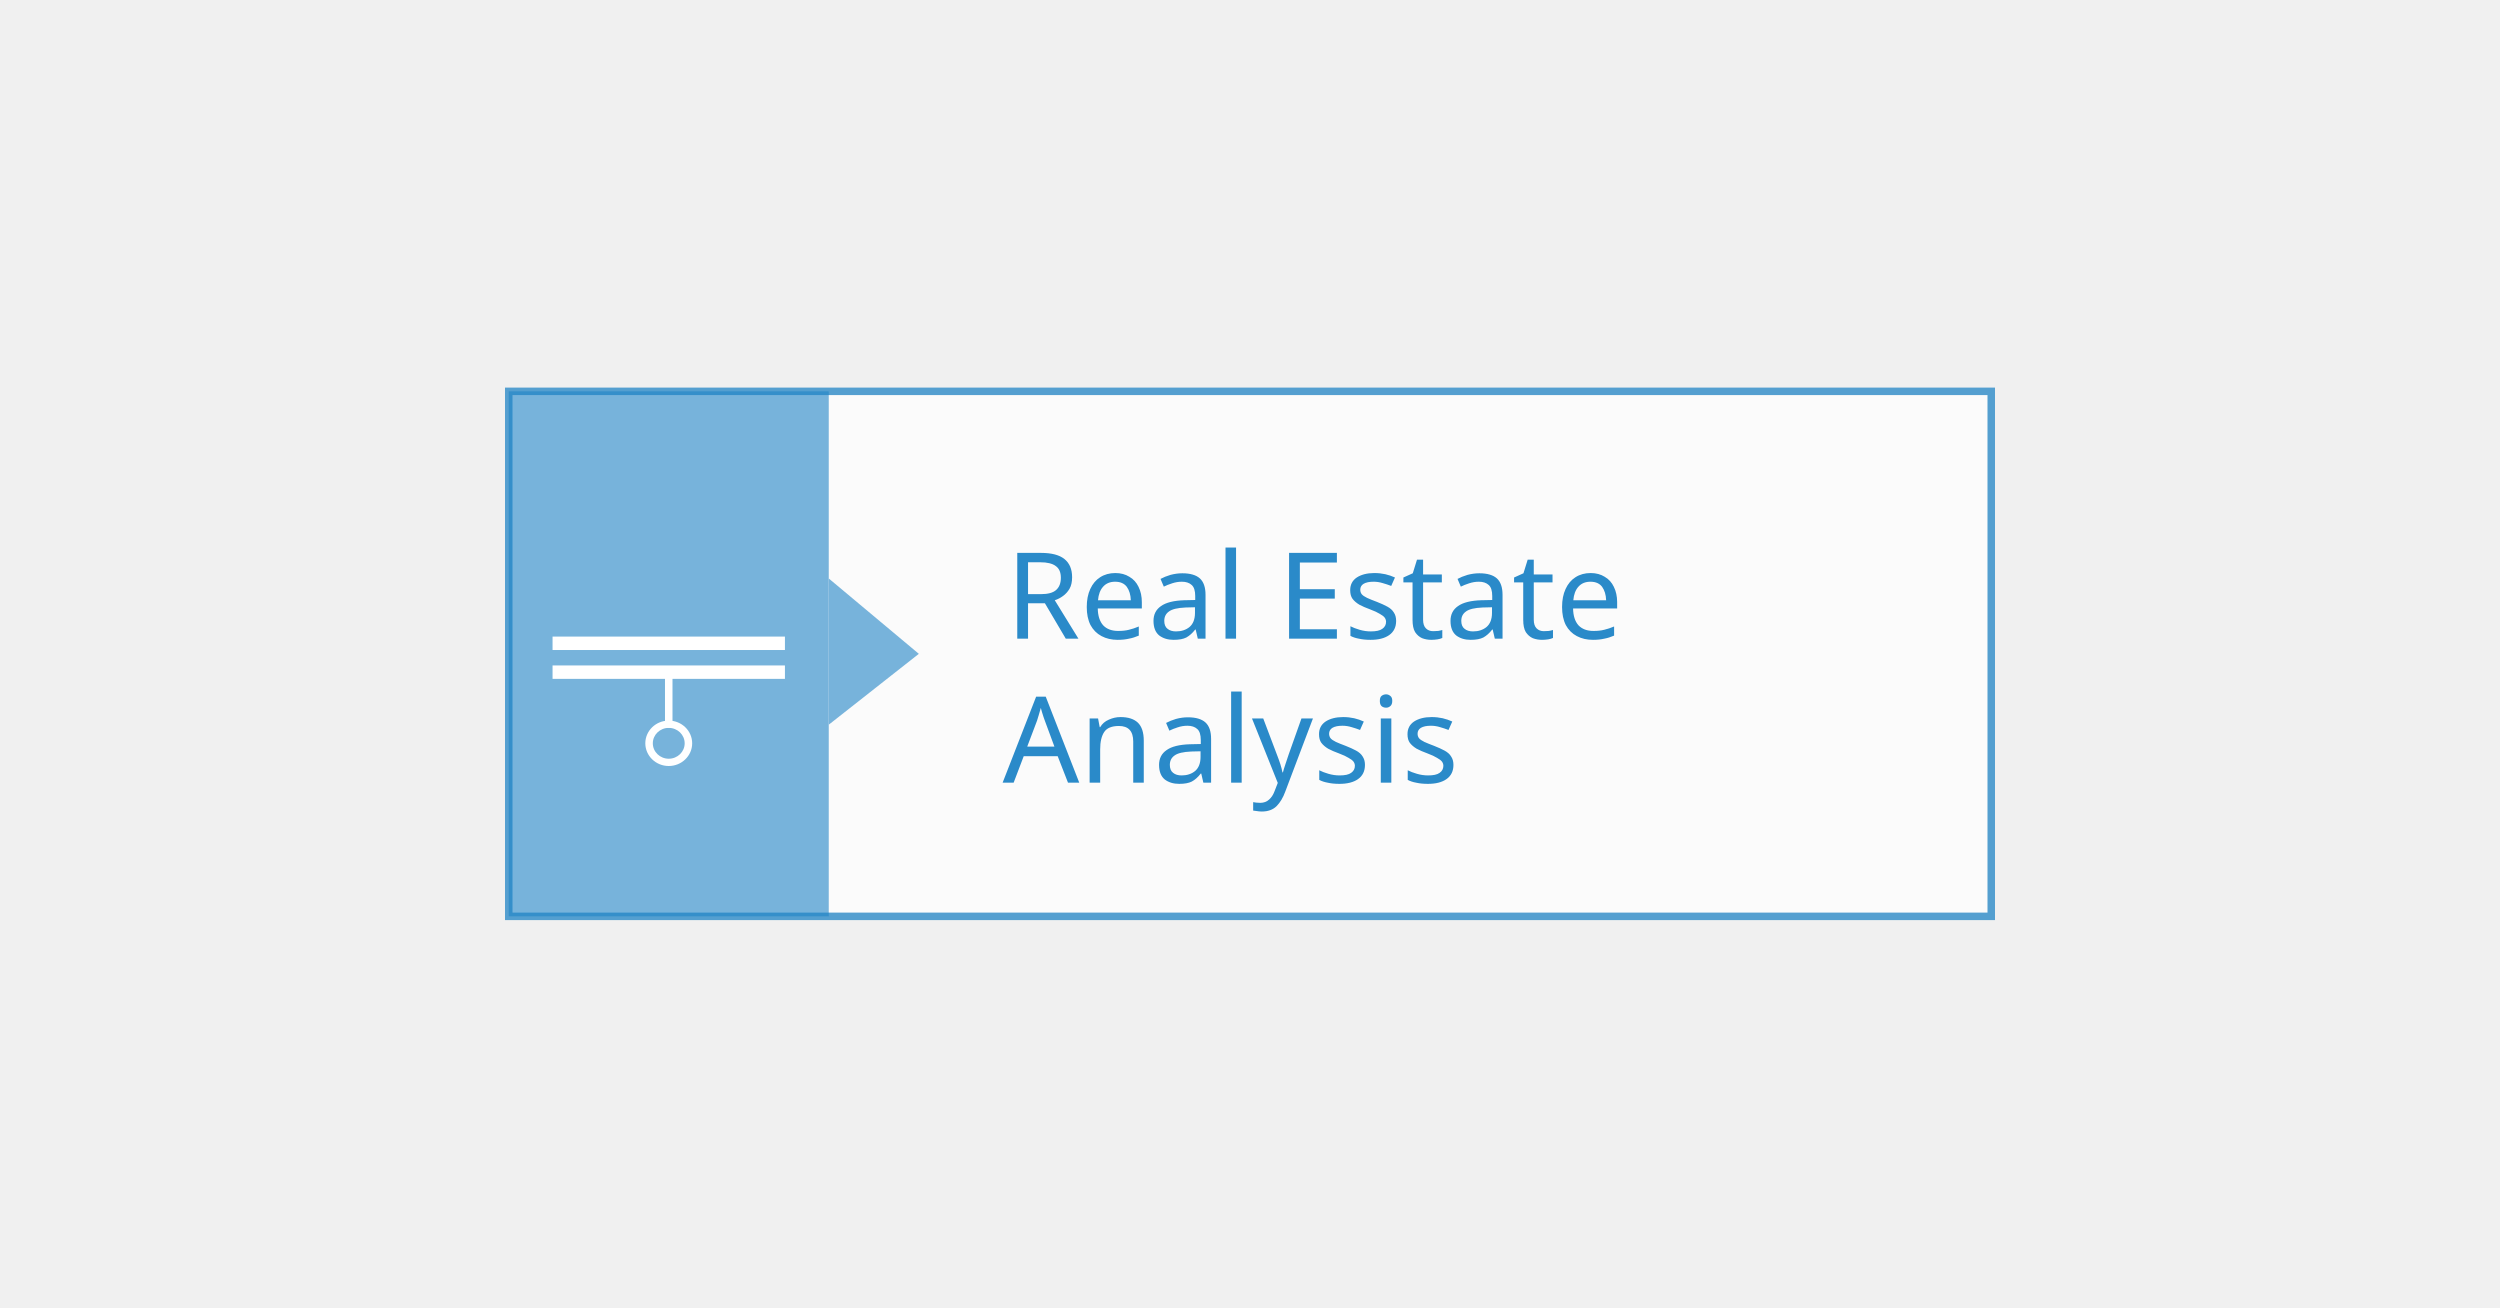
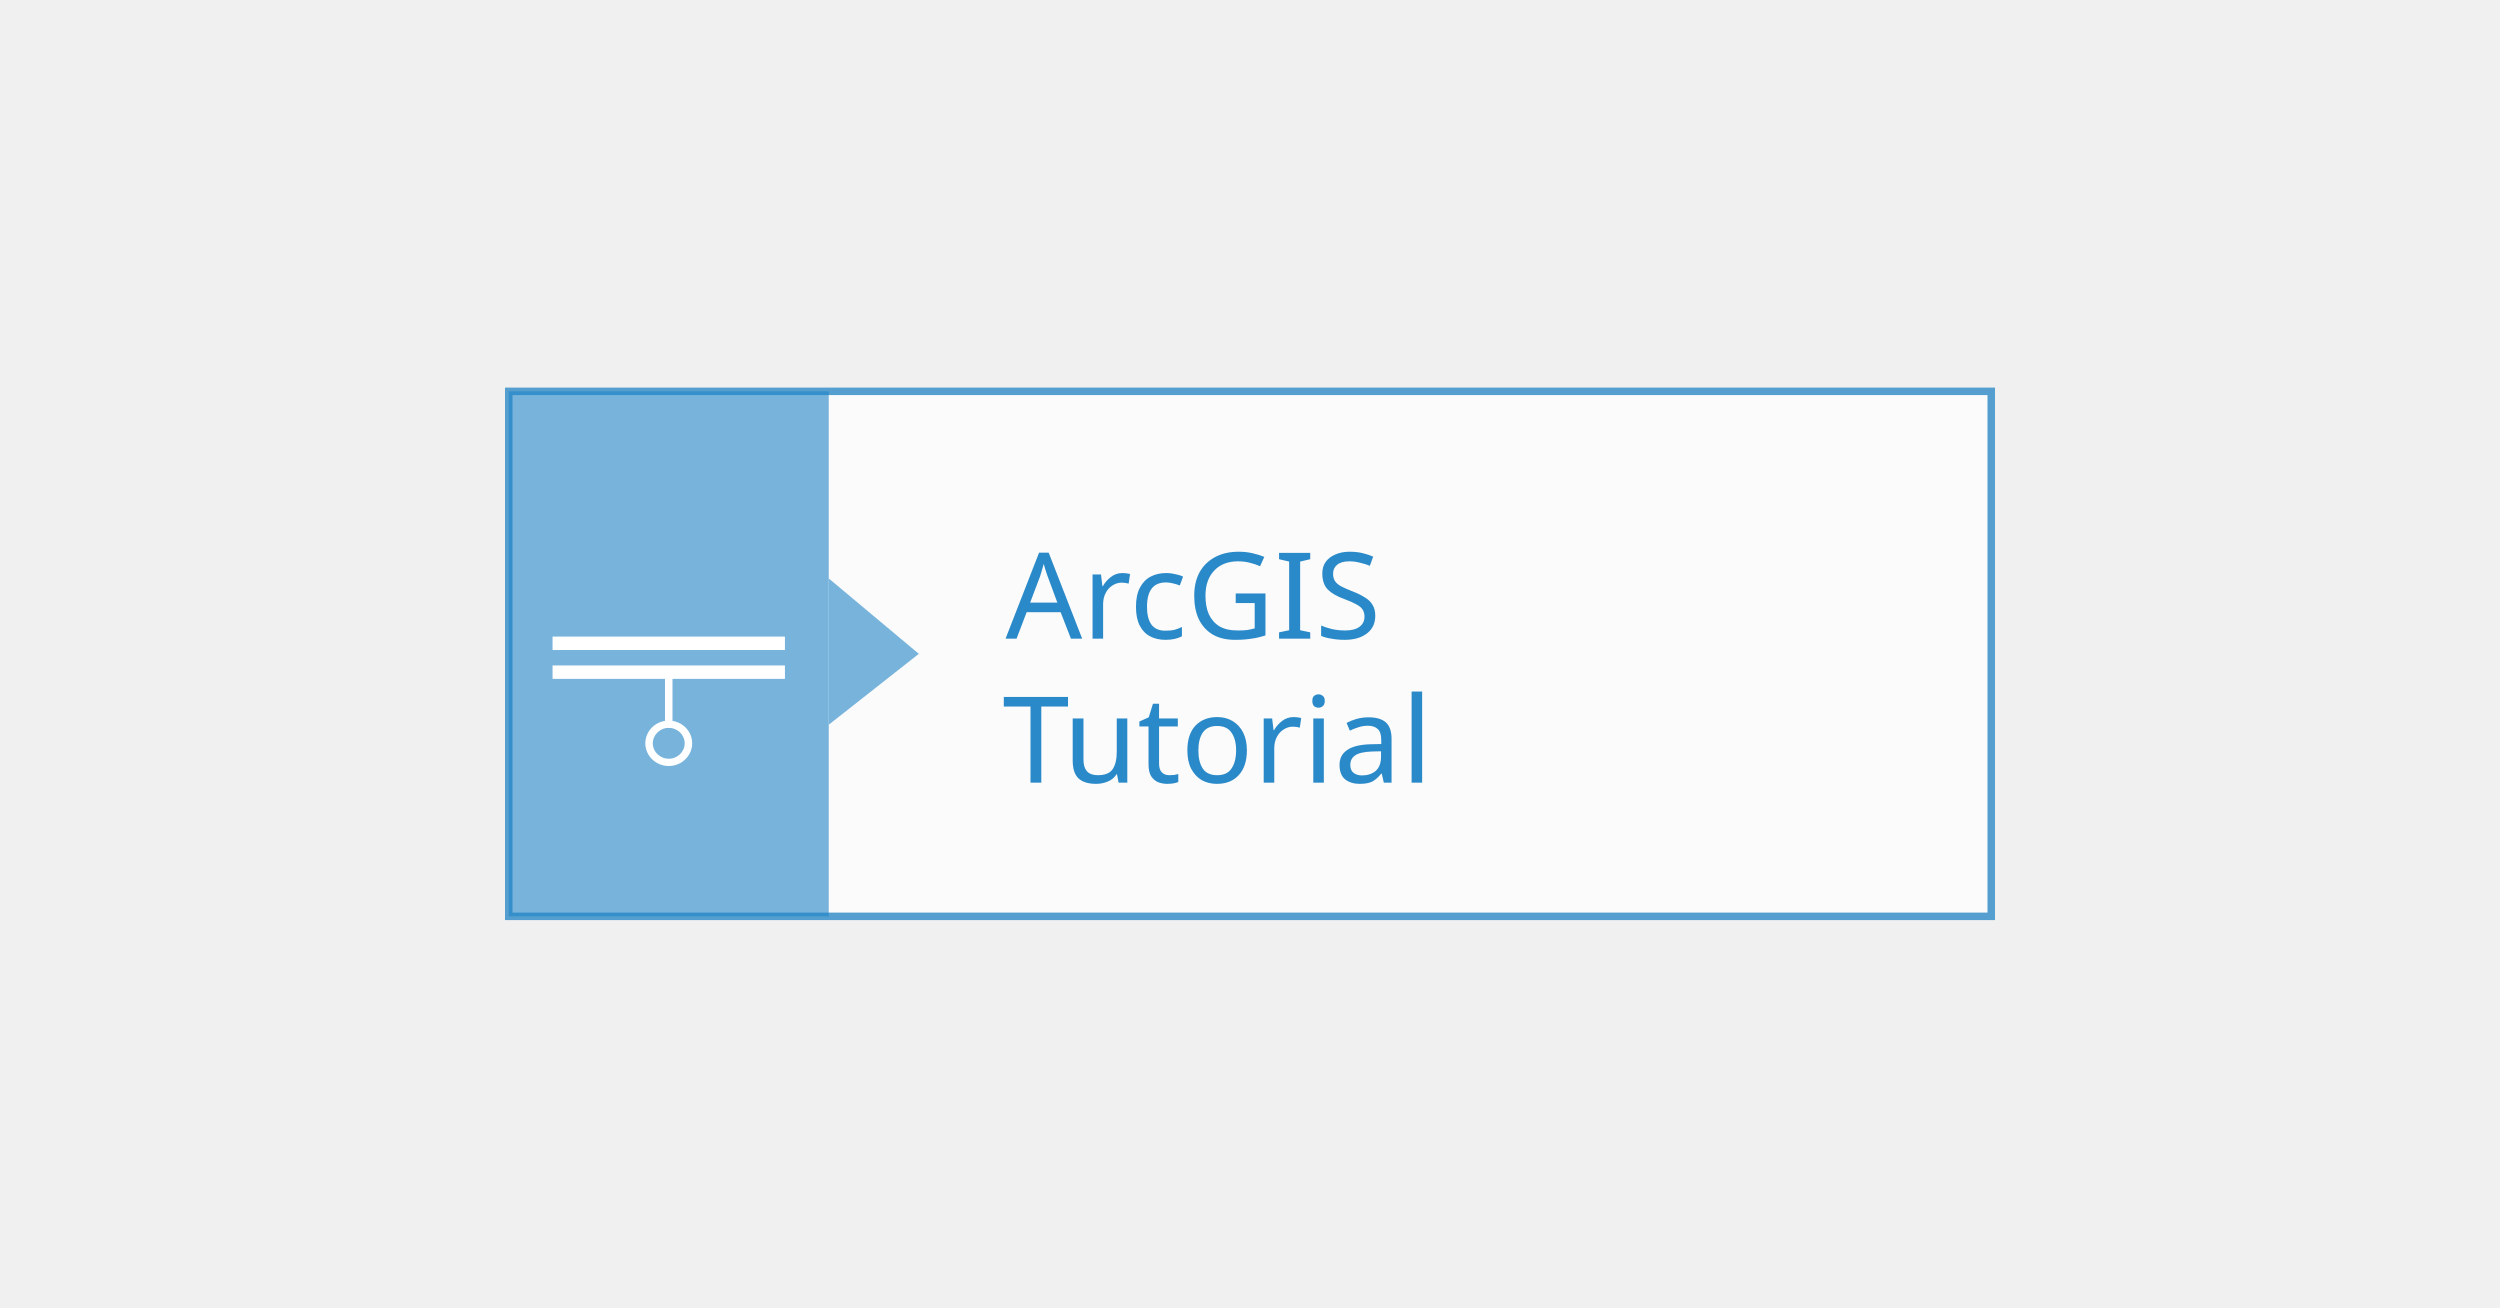
<svg xmlns="http://www.w3.org/2000/svg" version="1.1" id="Layer_1" x="0px" y="0px" width="166.667px" height="87.18px" viewBox="0 0 166.667 87.18" enable-background="new 0 0 166.667 87.18" xml:space="preserve">
  <rect x="33.917" y="26.089" opacity="0.75" fill="#fff" stroke="#2084C6" stroke-width="0.5" stroke-miterlimit="10" width="98.833" height="35.001" />
  <g opacity="0.6">
    <rect x="33.917" y="26.089" fill="#2084C6" width="21.333" height="35.001" />
    <polyline fill="#2084C6" points="55.25,48.314 61.256,43.589 55.25,38.564 55.25,48.314  " />
  </g>
  <g>
    <g>
      <g>
        <path fill="#FFFFFF" d="M44.583,51.067c-0.861,0-1.562-0.679-1.562-1.513s0.7-1.514,1.562-1.514s1.562,0.679,1.562,1.514     C46.145,50.389,45.444,51.067,44.583,51.067z M44.583,48.525c-0.586,0-1.062,0.461-1.062,1.029c0,0.566,0.477,1.028,1.062,1.028     s1.062-0.461,1.062-1.028C45.645,48.986,45.168,48.525,44.583,48.525z" />
      </g>
    </g>
    <g>
      <g>
        <path fill="#FFFFFF" d="M44.583,48.525c-0.138,0-0.25-0.107-0.25-0.242v-3.473c0-0.133,0.112-0.242,0.25-0.242     s0.25,0.109,0.25,0.242v3.473C44.833,48.418,44.721,48.525,44.583,48.525z" />
      </g>
    </g>
    <g>
      <rect x="36.837" y="42.439" fill="#FFFFFF" width="15.492" height="0.895" />
    </g>
    <g>
      <rect x="36.837" y="44.363" fill="#FFFFFF" width="15.492" height="0.895" />
    </g>
  </g>
  <polygon fill="none" points="149.256,58.939 66.59,58.939 67.256,25.938 149.256,25.938 " />
  <text transform="matrix(1 0 0 1 67.0366 42.5781)" opacity="0.95">
-     <tspan x="0" y="0" fill="#2084C6" font-family="'KozGoPr6N-Light-83pv-RKSJ-H'" font-size="8">Real Estate</tspan>
-     <tspan x="-0.194" y="9.601" fill="#2084C6" font-family="'KozGoPr6N-Light-83pv-RKSJ-H'" font-size="8">Analysis</tspan>
+     <tspan x="0" y="0" fill="#2084C6" font-family="'KozGoPr6N-Light-83pv-RKSJ-H'" font-size="8">ArcGIS</tspan>
+     <tspan x="-0.194" y="9.601" fill="#2084C6" font-family="'KozGoPr6N-Light-83pv-RKSJ-H'" font-size="8">Tutorial</tspan>
  </text>
</svg>
